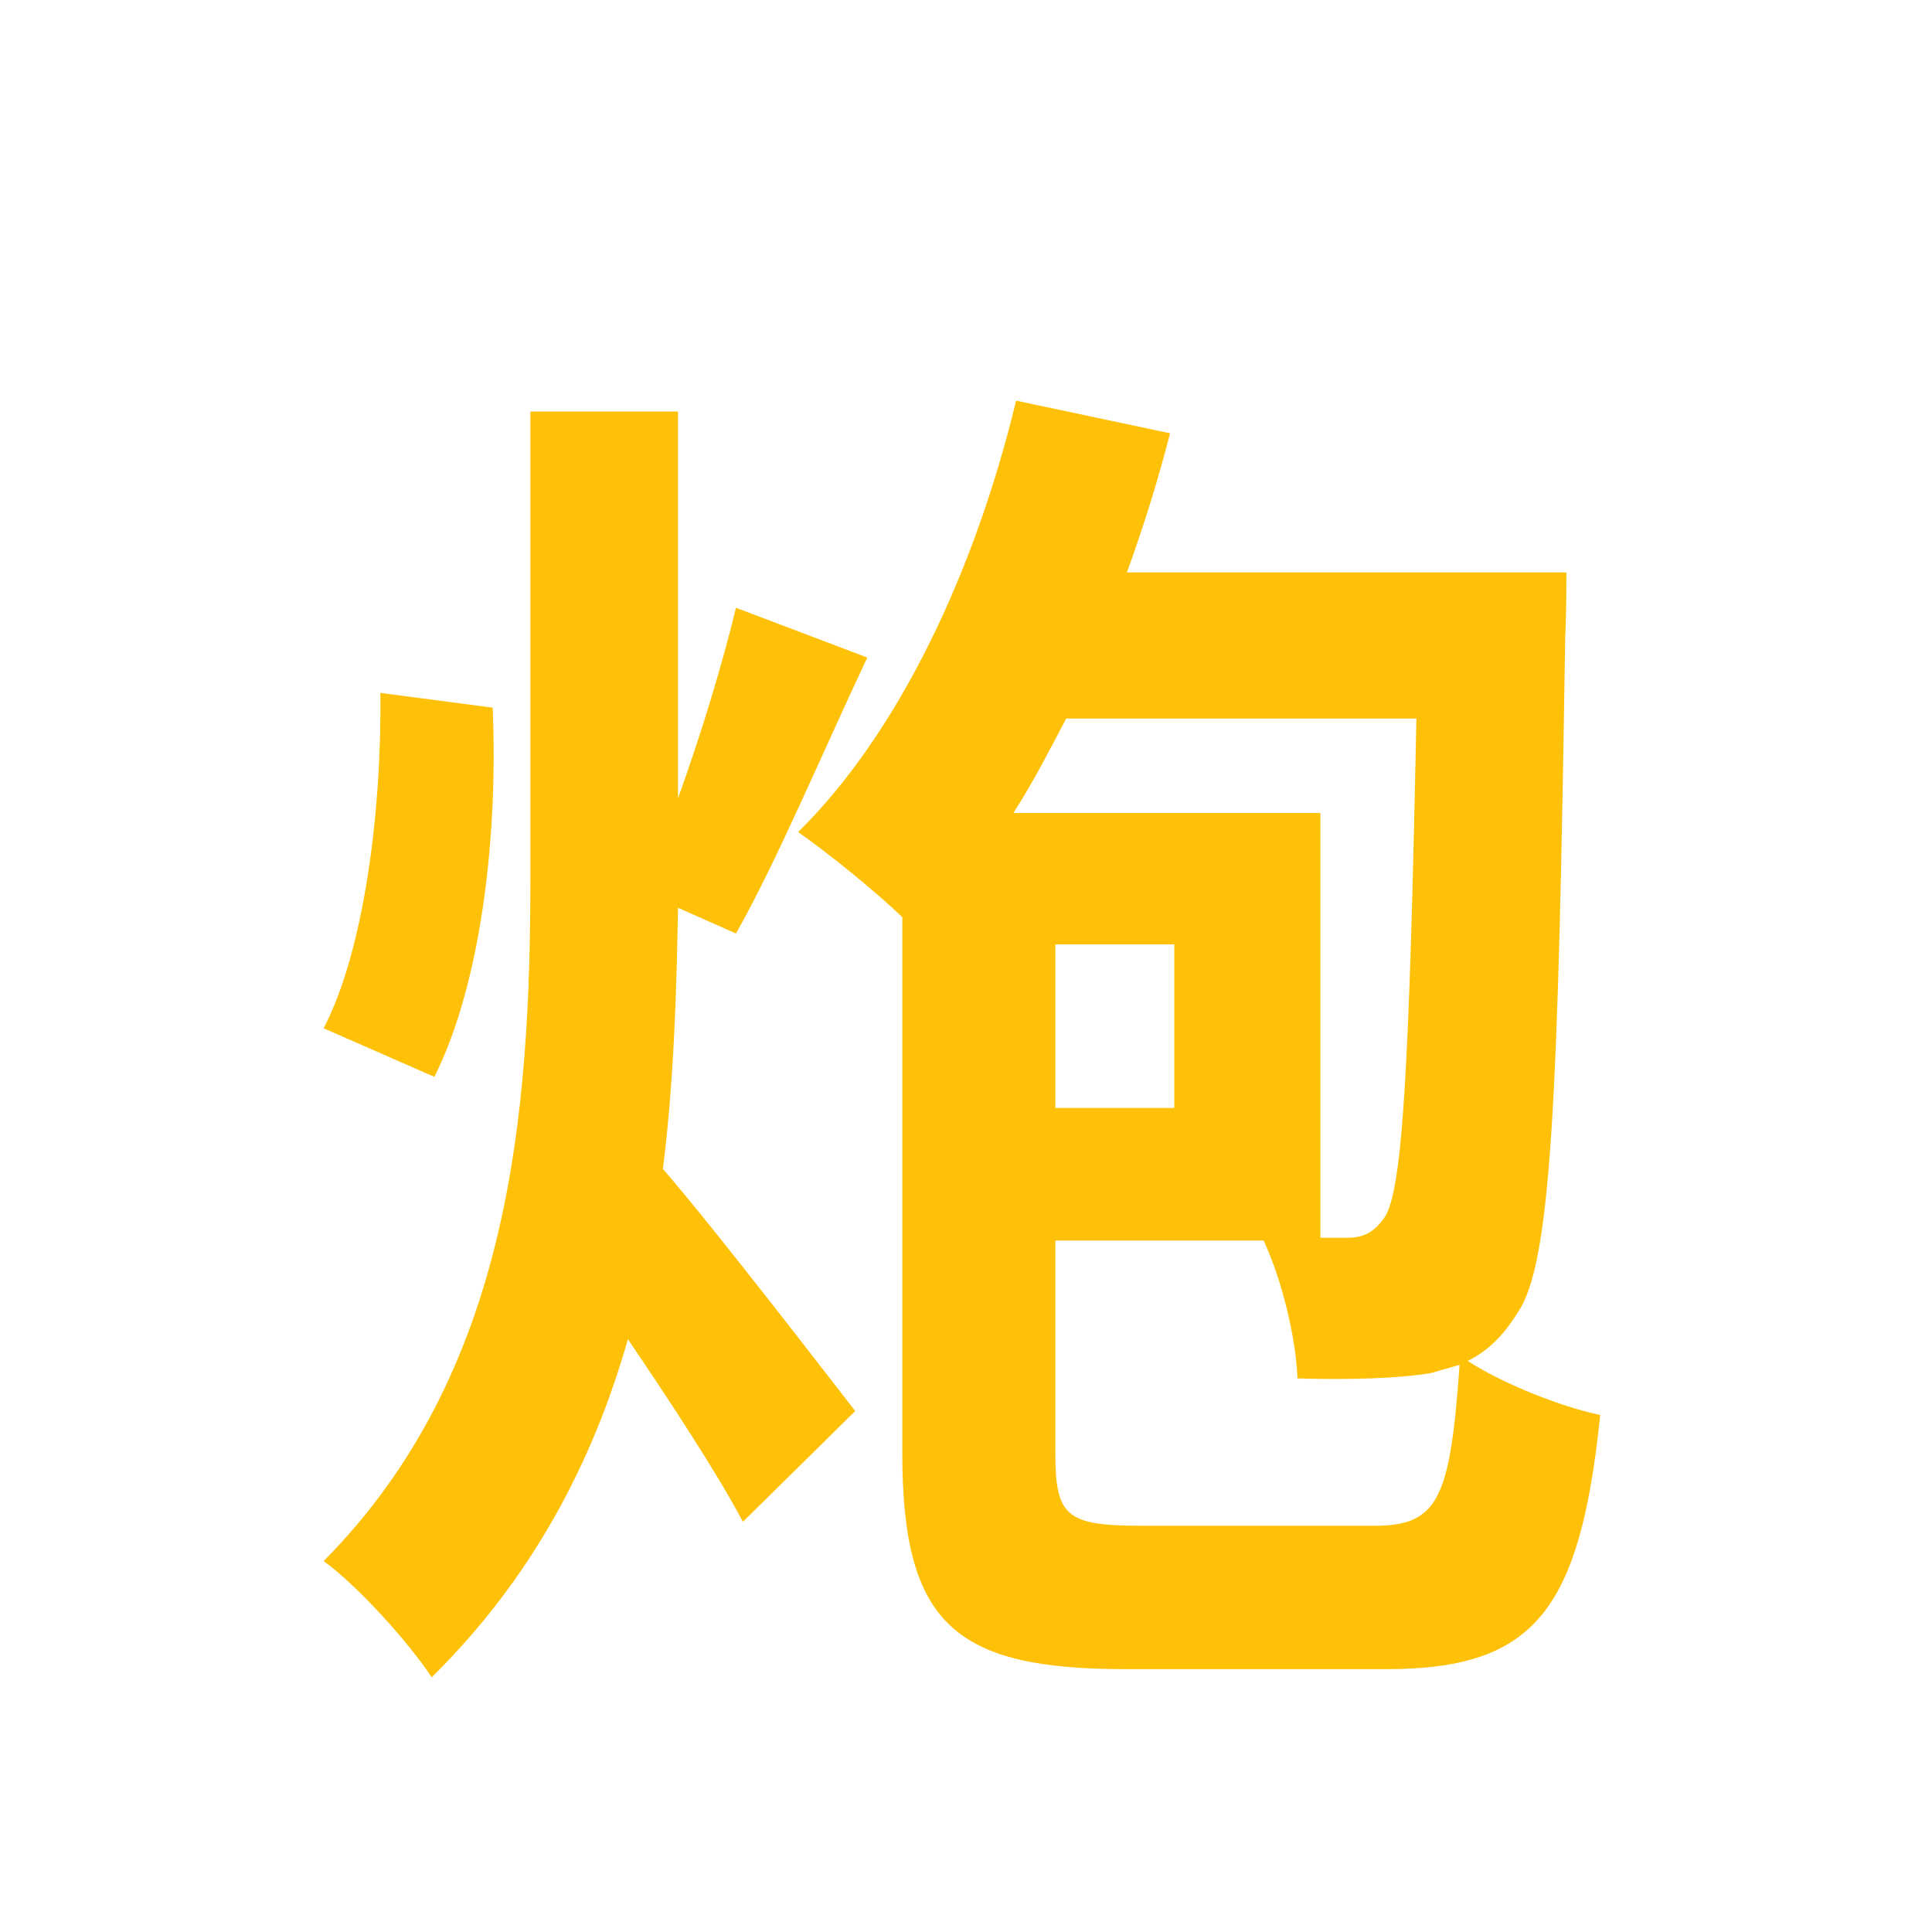
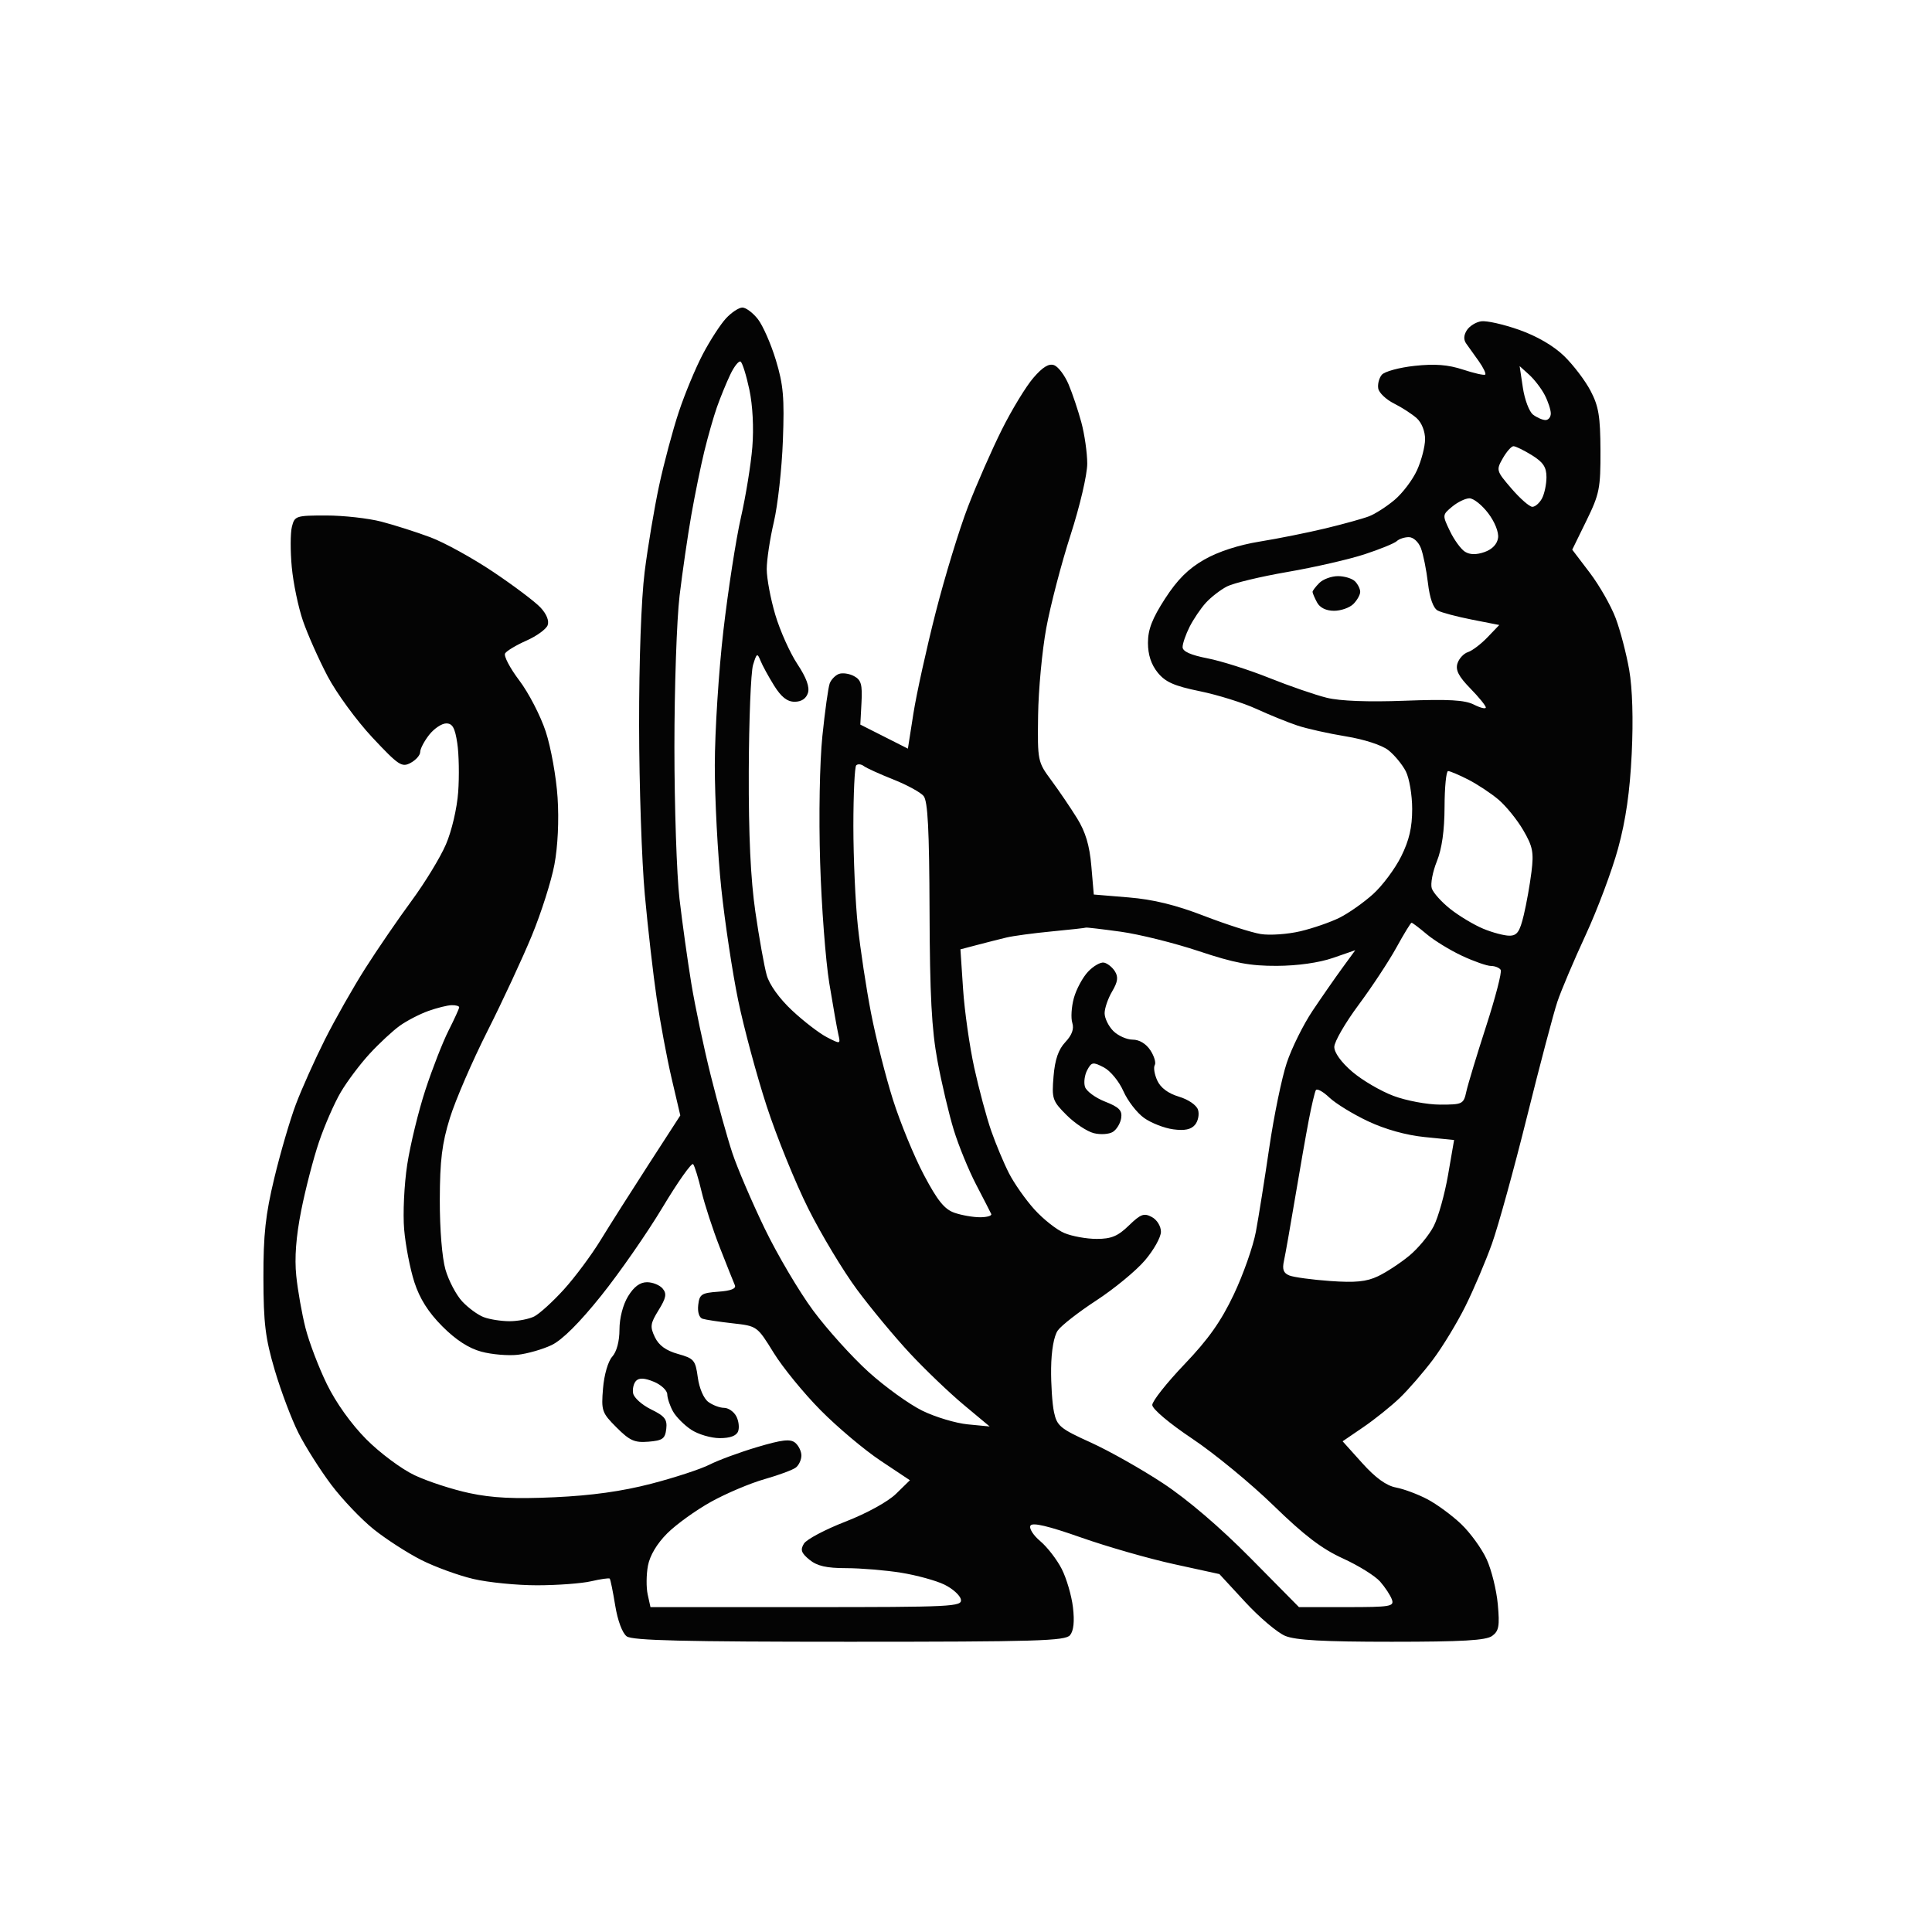
- <svg xmlns="http://www.w3.org/2000/svg" viewBox="0 0 100 100">
-   <text x="50" y="50" font-family="'SimSun', '宋体', serif" font-size="70" font-weight="bold" fill="#ffc107" text-anchor="middle" dominant-baseline="central">炮</text>
+ <svg xmlns="http://www.w3.org/2000/svg" width="446" height="446" viewBox="0 0 446 446" version="1.1">
+   <path d="" stroke="none" fill="#080404" fill-rule="evenodd" />
+   <path d="M 167.597 73.490 C 166.328 74.859, 163.924 78.572, 162.255 81.740 C 160.586 84.908, 158.084 90.926, 156.694 95.114 C 155.305 99.301, 153.261 106.951, 152.153 112.114 C 151.044 117.276, 149.544 126.225, 148.819 132 C 148.030 138.278, 147.515 152.553, 147.536 167.500 C 147.556 181.250, 148.148 198.800, 148.851 206.500 C 149.554 214.200, 150.791 225, 151.599 230.500 C 152.407 236, 153.963 244.325, 155.057 249 L 157.047 257.500 149.774 268.743 C 145.773 274.927, 140.761 282.828, 138.636 286.301 C 136.510 289.774, 132.685 294.910, 130.136 297.714 C 127.586 300.518, 124.517 303.304, 123.316 303.906 C 122.114 304.508, 119.556 305, 117.631 305 C 115.705 305, 113.020 304.578, 111.663 304.062 C 110.306 303.546, 108.067 301.907, 106.688 300.419 C 105.309 298.932, 103.577 295.641, 102.840 293.107 C 102.055 290.407, 101.512 283.740, 101.528 277 C 101.551 267.866, 102.031 263.971, 103.861 258.072 C 105.129 253.987, 109.019 244.987, 112.507 238.072 C 115.994 231.158, 120.611 221.225, 122.767 216 C 124.923 210.775, 127.270 203.401, 127.982 199.613 C 128.777 195.392, 129.061 189.391, 128.717 184.113 C 128.409 179.376, 127.179 172.525, 125.983 168.889 C 124.788 165.253, 122.041 159.941, 119.879 157.085 C 117.718 154.229, 116.243 151.415, 116.603 150.833 C 116.964 150.250, 119.177 148.925, 121.522 147.887 C 123.867 146.850, 126.072 145.256, 126.421 144.345 C 126.812 143.327, 126.179 141.750, 124.778 140.250 C 123.525 138.909, 118.605 135.202, 113.845 132.013 C 109.085 128.824, 102.566 125.233, 99.360 124.033 C 96.153 122.834, 91.066 121.210, 88.055 120.426 C 85.043 119.642, 79.308 119, 75.309 119 C 68.311 119, 68.014 119.098, 67.385 121.602 C 67.026 123.034, 67.012 127.225, 67.356 130.916 C 67.699 134.607, 68.860 140.187, 69.937 143.317 C 71.014 146.447, 73.570 152.195, 75.617 156.091 C 77.665 159.987, 82.317 166.353, 85.955 170.238 C 92.014 176.705, 92.758 177.200, 94.785 176.115 C 96.003 175.463, 97 174.331, 97 173.600 C 97 172.868, 97.933 171.084, 99.073 169.635 C 100.212 168.186, 101.985 167, 103.011 167 C 104.462 167, 105.031 168.023, 105.566 171.594 C 105.945 174.121, 106.038 179.183, 105.772 182.844 C 105.497 186.624, 104.273 191.850, 102.939 194.939 C 101.648 197.931, 98.084 203.781, 95.020 207.939 C 91.956 212.098, 87.157 219.100, 84.356 223.500 C 81.554 227.900, 77.341 235.325, 74.993 240 C 72.645 244.675, 69.629 251.407, 68.291 254.961 C 66.953 258.514, 64.717 266.164, 63.322 271.961 C 61.291 280.397, 60.789 284.995, 60.809 295 C 60.829 305.477, 61.252 308.923, 63.425 316.297 C 64.852 321.135, 67.315 327.663, 68.901 330.803 C 70.486 333.944, 73.880 339.303, 76.443 342.713 C 79.007 346.123, 83.443 350.779, 86.302 353.061 C 89.161 355.342, 94.083 358.516, 97.240 360.114 C 100.397 361.711, 105.797 363.683, 109.240 364.494 C 112.683 365.306, 119.325 365.966, 124 365.961 C 128.675 365.956, 134.287 365.538, 136.472 365.031 C 138.656 364.525, 140.583 364.249, 140.752 364.419 C 140.922 364.588, 141.491 367.376, 142.017 370.614 C 142.585 374.112, 143.665 377.007, 144.678 377.750 C 145.987 378.710, 157.895 379, 196.069 379 C 239.273 379, 245.919 378.802, 247.015 377.482 C 247.850 376.476, 248.078 374.310, 247.692 371.051 C 247.372 368.348, 246.205 364.363, 245.099 362.194 C 243.993 360.026, 241.763 357.137, 240.143 355.774 C 238.515 354.404, 237.507 352.797, 237.889 352.180 C 238.364 351.411, 241.986 352.264, 249.539 354.923 C 255.568 357.046, 265.225 359.816, 271 361.079 L 281.500 363.376 287.452 369.823 C 290.725 373.369, 294.873 376.885, 296.670 377.635 C 299.083 378.644, 305.510 379, 321.277 379 C 337.600 379, 343.051 378.683, 344.462 377.652 C 346.017 376.515, 346.221 375.370, 345.765 370.343 C 345.468 367.065, 344.307 362.384, 343.186 359.941 C 342.065 357.499, 339.427 353.857, 337.324 351.848 C 335.221 349.840, 331.708 347.253, 329.518 346.100 C 327.328 344.947, 324.062 343.727, 322.259 343.389 C 320.034 342.971, 317.532 341.161, 314.462 337.747 L 309.943 332.720 314.721 329.457 C 317.350 327.663, 321.134 324.627, 323.132 322.711 C 325.129 320.795, 328.578 316.814, 330.797 313.864 C 333.015 310.914, 336.393 305.350, 338.303 301.500 C 340.213 297.650, 342.964 291.174, 344.417 287.109 C 345.870 283.044, 349.504 269.878, 352.492 257.851 C 355.481 245.824, 358.643 233.850, 359.519 231.242 C 360.396 228.634, 363.337 221.695, 366.056 215.823 C 368.775 209.950, 372.143 200.950, 373.541 195.823 C 375.315 189.312, 376.263 182.721, 376.682 173.971 C 377.061 166.060, 376.846 158.937, 376.099 154.645 C 375.448 150.906, 374.038 145.519, 372.965 142.674 C 371.893 139.828, 369.201 135.113, 366.983 132.196 L 362.949 126.892 366.225 120.196 C 369.238 114.036, 369.497 112.740, 369.465 104 C 369.436 96.118, 369.046 93.769, 367.174 90.209 C 365.933 87.849, 363.185 84.237, 361.069 82.182 C 358.653 79.838, 354.790 77.590, 350.693 76.143 C 347.103 74.876, 343.162 73.988, 341.935 74.170 C 340.708 74.351, 339.211 75.287, 338.607 76.250 C 337.871 77.424, 337.838 78.447, 338.505 79.360 C 339.052 80.108, 340.348 81.922, 341.385 83.391 C 342.422 84.860, 343.088 86.246, 342.864 86.469 C 342.640 86.693, 340.331 86.176, 337.733 85.321 C 334.288 84.187, 331.265 83.953, 326.567 84.456 C 323.023 84.835, 319.609 85.766, 318.979 86.525 C 318.350 87.283, 317.986 88.713, 318.170 89.702 C 318.355 90.691, 319.998 92.246, 321.822 93.157 C 323.646 94.069, 326.007 95.601, 327.069 96.562 C 328.199 97.585, 328.991 99.594, 328.978 101.405 C 328.966 103.107, 328.130 106.319, 327.120 108.541 C 326.111 110.764, 323.783 113.846, 321.949 115.390 C 320.114 116.934, 317.462 118.640, 316.056 119.182 C 314.650 119.724, 310.125 120.980, 306 121.972 C 301.875 122.965, 295.039 124.336, 290.808 125.020 C 285.955 125.804, 281.229 127.341, 278.003 129.183 C 274.316 131.289, 271.789 133.806, 268.945 138.207 C 265.982 142.790, 265.001 145.330, 265.005 148.405 C 265.008 151.155, 265.747 153.409, 267.255 155.267 C 269.033 157.459, 271.060 158.354, 277 159.571 C 281.125 160.417, 286.975 162.244, 290 163.633 C 293.025 165.021, 297.300 166.756, 299.500 167.488 C 301.700 168.220, 306.751 169.348, 310.725 169.995 C 314.920 170.679, 319.016 172.012, 320.495 173.174 C 321.895 174.276, 323.706 176.465, 324.520 178.039 C 325.334 179.613, 326 183.535, 326 186.754 C 326 191.028, 325.310 193.992, 323.443 197.739 C 322.036 200.561, 319.132 204.455, 316.988 206.392 C 314.844 208.329, 311.382 210.772, 309.295 211.821 C 307.208 212.870, 303.106 214.292, 300.180 214.981 C 297.254 215.670, 293.145 215.959, 291.049 215.624 C 288.953 215.289, 283.059 213.400, 277.951 211.428 C 271.451 208.917, 266.238 207.640, 260.582 207.171 L 252.500 206.500 251.932 199.898 C 251.524 195.160, 250.595 192.055, 248.641 188.898 C 247.143 186.479, 244.474 182.547, 242.709 180.160 C 239.540 175.874, 239.502 175.686, 239.643 165.160 C 239.721 159.297, 240.569 150.225, 241.527 145 C 242.486 139.775, 245.009 130.104, 247.135 123.509 C 249.304 116.781, 250.995 109.539, 250.988 107.009 C 250.982 104.529, 250.369 100.250, 249.626 97.500 C 248.884 94.750, 247.559 90.806, 246.683 88.736 C 245.807 86.666, 244.315 84.674, 243.366 84.310 C 242.150 83.844, 240.734 84.700, 238.559 87.217 C 236.862 89.179, 233.594 94.545, 231.295 99.142 C 228.996 103.739, 225.476 111.744, 223.473 116.932 C 221.469 122.120, 218.102 133.145, 215.989 141.432 C 213.877 149.719, 211.572 160.173, 210.867 164.661 L 209.586 172.823 204.095 170.046 L 198.603 167.269 198.872 162.207 C 199.095 158.009, 198.800 156.963, 197.143 156.076 C 196.044 155.488, 194.472 155.265, 193.650 155.581 C 192.827 155.896, 191.879 156.873, 191.542 157.750 C 191.206 158.627, 190.442 164.105, 189.845 169.923 C 189.220 176.014, 189 188.346, 189.325 199 C 189.636 209.175, 190.590 221.775, 191.445 227 C 192.301 232.225, 193.239 237.531, 193.530 238.791 C 194.054 241.061, 194.030 241.067, 190.872 239.434 C 189.120 238.528, 185.512 235.753, 182.855 233.268 C 179.918 230.521, 177.622 227.329, 176.998 225.125 C 176.433 223.131, 175.252 216.550, 174.375 210.500 C 173.277 202.934, 172.802 192.788, 172.854 178 C 172.895 166.175, 173.339 155.150, 173.841 153.500 C 174.667 150.784, 174.829 150.689, 175.554 152.500 C 175.994 153.600, 177.405 156.188, 178.689 158.250 C 180.344 160.907, 181.731 162, 183.445 162 C 184.998 162, 186.096 161.273, 186.509 159.973 C 186.944 158.602, 186.150 156.432, 184.060 153.277 C 182.360 150.710, 180.075 145.611, 178.984 141.947 C 177.893 138.282, 177 133.533, 177 131.392 C 177 129.251, 177.740 124.349, 178.644 120.500 C 179.548 116.650, 180.486 108.194, 180.728 101.708 C 181.099 91.796, 180.840 88.832, 179.105 83.118 C 177.969 79.379, 176.098 75.123, 174.947 73.660 C 173.796 72.197, 172.191 71, 171.380 71 C 170.568 71, 168.866 72.120, 167.597 73.490 M 168.573 86.488 C 167.667 88.396, 166.291 91.757, 165.515 93.956 C 164.740 96.155, 163.420 100.777, 162.582 104.227 C 161.745 107.677, 160.390 114.325, 159.572 119 C 158.754 123.675, 157.543 132, 156.882 137.500 C 156.221 143, 155.683 158.750, 155.687 172.500 C 155.691 186.250, 156.219 202, 156.861 207.500 C 157.503 213, 158.728 221.775, 159.583 227 C 160.438 232.225, 162.457 241.789, 164.071 248.253 C 165.685 254.717, 167.943 262.817, 169.089 266.253 C 170.236 269.689, 173.573 277.473, 176.504 283.552 C 179.436 289.630, 184.487 298.180, 187.728 302.552 C 190.969 306.923, 196.736 313.311, 200.542 316.746 C 204.349 320.181, 209.918 324.193, 212.918 325.661 C 215.918 327.128, 220.643 328.548, 223.418 328.814 L 228.463 329.299 222.482 324.309 C 219.192 321.565, 213.620 316.234, 210.099 312.462 C 206.579 308.690, 201.072 302.062, 197.862 297.733 C 194.652 293.403, 189.578 284.973, 186.588 278.999 C 183.597 273.025, 179.272 262.369, 176.977 255.318 C 174.682 248.268, 171.727 237.301, 170.411 230.946 C 169.095 224.591, 167.340 212.955, 166.509 205.089 C 165.679 197.222, 165.006 184.422, 165.012 176.643 C 165.019 168.864, 165.915 154.850, 167.003 145.500 C 168.091 136.150, 169.903 124.450, 171.031 119.500 C 172.159 114.550, 173.348 107.229, 173.673 103.231 C 174.033 98.813, 173.765 93.606, 172.990 89.952 C 172.288 86.646, 171.378 83.734, 170.967 83.480 C 170.556 83.225, 169.479 84.579, 168.573 86.488 M 351.553 89.507 C 351.965 92.253, 353.021 95.048, 353.901 95.718 C 354.780 96.388, 356.063 96.951, 356.750 96.968 C 357.438 96.986, 358 96.303, 358 95.450 C 358 94.598, 357.371 92.684, 356.602 91.198 C 355.834 89.711, 354.215 87.599, 353.005 86.504 L 350.804 84.513 351.553 89.507 M 346.911 105.807 C 345.361 108.532, 345.412 108.707, 348.938 112.801 C 350.927 115.110, 353.089 117, 353.742 117 C 354.395 117, 355.395 116.130, 355.965 115.066 C 356.534 114.002, 357 111.789, 357 110.147 C 357 107.838, 356.239 106.693, 353.632 105.082 C 351.780 103.937, 349.867 103.003, 349.382 103.006 C 348.897 103.010, 347.785 104.270, 346.911 105.807 M 335.214 116.973 C 332.949 118.861, 332.945 118.915, 334.714 122.599 C 335.696 124.645, 337.264 126.793, 338.197 127.371 C 339.340 128.079, 340.811 128.102, 342.697 127.441 C 344.470 126.821, 345.620 125.620, 345.827 124.175 C 346.017 122.844, 345.056 120.451, 343.526 118.445 C 342.081 116.550, 340.134 115.015, 339.199 115.033 C 338.265 115.052, 336.471 115.924, 335.214 116.973 M 322.450 124.914 C 321.928 125.417, 318.575 126.787, 315 127.958 C 311.425 129.130, 303.426 130.963, 297.225 132.032 C 291.024 133.100, 284.724 134.613, 283.225 135.392 C 281.726 136.172, 279.540 137.865, 278.367 139.155 C 277.194 140.445, 275.506 142.940, 274.617 144.700 C 273.728 146.461, 273 148.566, 273 149.379 C 273 150.383, 274.846 151.217, 278.750 151.976 C 281.913 152.590, 288.325 154.626, 293 156.499 C 297.675 158.372, 303.659 160.435, 306.299 161.083 C 309.369 161.837, 315.851 162.082, 324.299 161.763 C 334.402 161.381, 338.145 161.591, 340.250 162.658 C 341.762 163.424, 343 163.721, 343 163.318 C 343 162.914, 341.380 160.925, 339.399 158.897 C 336.727 156.161, 335.967 154.680, 336.451 153.156 C 336.809 152.026, 337.900 150.849, 338.875 150.540 C 339.850 150.230, 341.876 148.695, 343.376 147.129 L 346.105 144.281 339.803 143.041 C 336.336 142.360, 332.777 141.415, 331.893 140.942 C 330.864 140.392, 330.053 138.107, 329.641 134.602 C 329.287 131.588, 328.559 127.970, 328.023 126.561 C 327.469 125.104, 326.263 124, 325.225 124 C 324.221 124, 322.972 124.411, 322.450 124.914 M 304.571 134.571 C 303.707 135.436, 303 136.365, 303 136.637 C 303 136.909, 303.466 138.002, 304.035 139.066 C 304.692 140.294, 306.127 141, 307.964 141 C 309.555 141, 311.564 140.293, 312.429 139.429 C 313.293 138.564, 314 137.304, 314 136.629 C 314 135.953, 313.460 134.860, 312.800 134.200 C 312.140 133.540, 310.372 133, 308.871 133 C 307.371 133, 305.436 133.707, 304.571 134.571 M 197.658 176.675 C 197.296 177.037, 197 183.351, 197 190.706 C 197 198.061, 197.465 208.449, 198.033 213.789 C 198.602 219.130, 199.974 228.176, 201.082 233.890 C 202.191 239.605, 204.469 248.605, 206.146 253.890 C 207.823 259.176, 211.029 266.971, 213.270 271.212 C 216.411 277.157, 218.027 279.162, 220.322 279.962 C 221.959 280.533, 224.619 281, 226.233 281 C 227.846 281, 229.013 280.663, 228.826 280.250 C 228.639 279.837, 227.078 276.800, 225.358 273.500 C 223.637 270.200, 221.314 264.531, 220.194 260.902 C 219.075 257.273, 217.374 250.073, 216.415 244.902 C 215.072 237.664, 214.651 229.723, 214.585 210.404 C 214.521 191.493, 214.182 184.925, 213.211 183.754 C 212.502 182.900, 209.352 181.182, 206.211 179.937 C 203.070 178.692, 200.009 177.300, 199.408 176.845 C 198.807 176.390, 198.020 176.313, 197.658 176.675 M 333.474 186.251 C 333.457 191.751, 332.862 195.951, 331.690 198.855 C 330.723 201.251, 330.197 204.045, 330.520 205.064 C 330.844 206.084, 332.772 208.234, 334.804 209.843 C 336.837 211.451, 340.242 213.495, 342.372 214.384 C 344.502 215.273, 347.229 216, 348.433 216 C 350.218 216, 350.832 215.124, 351.759 211.250 C 352.385 208.637, 353.187 204.137, 353.542 201.248 C 354.099 196.723, 353.832 195.389, 351.614 191.604 C 350.198 189.188, 347.620 186.017, 345.886 184.558 C 344.152 183.098, 341.011 181.026, 338.906 179.952 C 336.802 178.878, 334.724 178, 334.290 178.001 C 333.855 178.001, 333.488 181.713, 333.474 186.251 M 322.342 218.762 C 320.605 221.918, 316.676 227.875, 313.612 232 C 310.547 236.125, 308.031 240.477, 308.020 241.672 C 308.008 242.999, 309.622 245.233, 312.171 247.414 C 314.465 249.378, 318.756 251.888, 321.708 252.992 C 324.660 254.096, 329.497 255, 332.458 255 C 337.632 255, 337.867 254.883, 338.503 251.985 C 338.867 250.327, 340.926 243.531, 343.078 236.883 C 345.230 230.234, 346.741 224.391, 346.436 223.897 C 346.131 223.404, 345.121 222.996, 344.191 222.990 C 343.261 222.985, 340.250 221.930, 337.500 220.645 C 334.750 219.361, 331.085 217.116, 329.356 215.655 C 327.626 214.195, 326.051 213.005, 325.856 213.012 C 325.660 213.018, 324.079 215.606, 322.342 218.762 M 242.819 215.014 C 238.594 215.418, 233.869 216.055, 232.319 216.430 C 230.768 216.804, 227.748 217.570, 225.608 218.132 L 221.715 219.154 222.325 228.327 C 222.660 233.372, 223.823 241.550, 224.908 246.500 C 225.994 251.450, 227.753 257.997, 228.818 261.048 C 229.882 264.100, 231.728 268.507, 232.920 270.843 C 234.112 273.179, 236.755 276.939, 238.793 279.198 C 240.832 281.457, 243.948 283.912, 245.718 284.653 C 247.488 285.394, 250.841 286, 253.170 286 C 256.549 286, 258.050 285.375, 260.595 282.908 C 263.322 280.265, 264.092 279.979, 265.893 280.943 C 267.092 281.584, 268 283.055, 268 284.355 C 268 285.612, 266.328 288.593, 264.284 290.981 C 262.241 293.369, 257.210 297.515, 253.105 300.194 C 249 302.874, 244.987 306.001, 244.187 307.143 C 243.295 308.416, 242.700 311.791, 242.650 315.860 C 242.604 319.512, 242.905 324.075, 243.318 326 C 244.001 329.187, 244.757 329.812, 251.784 332.994 C 256.028 334.916, 263.550 339.162, 268.500 342.429 C 274.157 346.163, 281.653 352.573, 288.681 359.685 L 299.862 371 310.900 371 C 320.980 371, 321.884 370.848, 321.320 369.250 C 320.980 368.288, 319.757 366.424, 318.601 365.108 C 317.445 363.793, 313.575 361.386, 310 359.760 C 305.153 357.555, 301.084 354.452, 294 347.559 C 288.775 342.475, 280.337 335.532, 275.250 332.132 C 269.962 328.597, 266 325.258, 266 324.335 C 266 323.448, 269.344 319.222, 273.431 314.944 C 278.968 309.149, 281.871 305.041, 284.818 298.833 C 286.993 294.250, 289.289 287.726, 289.920 284.336 C 290.551 280.947, 291.944 272.198, 293.015 264.895 C 294.087 257.593, 295.900 248.806, 297.044 245.369 C 298.188 241.931, 300.878 236.505, 303.022 233.310 C 305.166 230.114, 308.258 225.667, 309.893 223.427 L 312.865 219.353 307.683 221.144 C 304.495 222.245, 299.523 222.947, 294.765 222.967 C 288.566 222.994, 284.992 222.320, 276.765 219.577 C 271.119 217.695, 262.980 215.670, 258.678 215.077 C 254.375 214.485, 250.775 214.063, 250.678 214.140 C 250.580 214.217, 247.043 214.610, 242.819 215.014 M 251.164 224.325 C 249.928 225.641, 248.460 228.371, 247.902 230.393 C 247.344 232.415, 247.180 234.992, 247.538 236.119 C 247.981 237.517, 247.468 238.937, 245.927 240.577 C 244.326 242.282, 243.533 244.586, 243.211 248.470 C 242.781 253.659, 242.943 254.143, 246.219 257.419 C 248.124 259.324, 250.948 261.200, 252.496 261.588 C 254.043 261.977, 256.027 261.845, 256.905 261.295 C 257.782 260.745, 258.647 259.306, 258.826 258.097 C 259.088 256.334, 258.349 255.583, 255.098 254.306 C 252.868 253.431, 250.784 251.895, 250.467 250.895 C 250.149 249.894, 250.381 248.156, 250.983 247.032 C 251.985 245.160, 252.306 245.107, 254.804 246.398 C 256.317 247.181, 258.330 249.620, 259.327 251.880 C 260.315 254.119, 262.467 256.908, 264.109 258.077 C 265.750 259.246, 268.779 260.429, 270.838 260.705 C 273.483 261.060, 274.962 260.750, 275.874 259.652 C 276.584 258.796, 276.895 257.243, 276.564 256.201 C 276.218 255.113, 274.336 253.818, 272.146 253.162 C 269.663 252.418, 267.918 251.115, 267.152 249.434 C 266.504 248.013, 266.244 246.414, 266.573 245.881 C 266.903 245.348, 266.448 243.807, 265.563 242.456 C 264.571 240.942, 263.004 240, 261.477 240 C 260.115 240, 258.100 239.100, 257 238 C 255.900 236.900, 255 235.057, 255 233.904 C 255 232.752, 255.778 230.491, 256.730 228.880 C 258.046 226.652, 258.200 225.539, 257.373 224.226 C 256.775 223.277, 255.639 222.372, 254.849 222.216 C 254.058 222.060, 252.400 223.009, 251.164 224.325 M 98.885 233.380 C 96.897 234.090, 93.944 235.616, 92.323 236.770 C 90.702 237.924, 87.560 240.839, 85.340 243.247 C 83.120 245.656, 80.105 249.670, 78.641 252.169 C 77.177 254.667, 74.927 259.814, 73.641 263.606 C 72.355 267.398, 70.506 274.526, 69.533 279.446 C 68.336 285.502, 67.967 290.374, 68.392 294.526 C 68.738 297.900, 69.698 303.324, 70.525 306.580 C 71.353 309.836, 73.570 315.655, 75.452 319.511 C 77.550 323.812, 81.067 328.734, 84.545 332.240 C 87.684 335.404, 92.667 339.116, 95.701 340.552 C 98.717 341.979, 104.406 343.835, 108.343 344.677 C 113.646 345.810, 118.738 346.059, 128 345.638 C 136.576 345.247, 143.577 344.271, 150.302 342.528 C 155.693 341.131, 161.768 339.141, 163.802 338.106 C 165.836 337.071, 170.794 335.246, 174.821 334.049 C 180.551 332.346, 182.453 332.131, 183.571 333.059 C 184.357 333.711, 185 335.035, 185 336 C 185 336.965, 184.438 338.206, 183.750 338.757 C 183.063 339.308, 179.800 340.524, 176.500 341.459 C 173.200 342.394, 167.638 344.748, 164.139 346.690 C 160.640 348.633, 156.090 351.910, 154.026 353.974 C 151.653 356.347, 150.017 359.093, 149.576 361.447 C 149.192 363.493, 149.166 366.480, 149.518 368.084 L 150.159 371 186.153 371 C 219.889 371, 222.126 370.890, 221.823 369.250 C 221.645 368.288, 219.925 366.735, 218 365.801 C 216.075 364.866, 211.575 363.632, 208 363.058 C 204.425 362.485, 198.737 362.012, 195.361 362.008 C 190.775 362.002, 188.624 361.510, 186.861 360.063 C 184.957 358.500, 184.711 357.781, 185.589 356.344 C 186.188 355.364, 190.495 353.081, 195.160 351.271 C 200.078 349.362, 204.988 346.663, 206.846 344.846 L 210.051 341.713 203.275 337.200 C 199.549 334.718, 193.326 329.482, 189.448 325.564 C 185.569 321.647, 180.683 315.669, 178.592 312.279 C 174.792 306.124, 174.782 306.117, 169.144 305.486 C 166.040 305.139, 162.907 304.665, 162.183 304.433 C 161.402 304.183, 160.995 302.890, 161.183 301.256 C 161.468 298.779, 161.938 298.468, 165.833 298.188 C 168.725 297.981, 169.992 297.481, 169.642 296.688 C 169.354 296.035, 167.795 292.125, 166.177 288 C 164.560 283.875, 162.652 278.025, 161.936 275 C 161.221 271.975, 160.354 269.160, 160.011 268.744 C 159.668 268.328, 156.488 272.822, 152.944 278.731 C 149.400 284.640, 143.028 293.809, 138.784 299.107 C 133.758 305.381, 129.763 309.359, 127.324 310.516 C 125.265 311.494, 121.758 312.498, 119.530 312.750 C 117.302 313.001, 113.518 312.678, 111.122 312.033 C 108.206 311.248, 105.222 309.311, 102.104 306.180 C 98.879 302.941, 96.894 299.806, 95.660 296 C 94.678 292.975, 93.617 287.505, 93.301 283.845 C 92.985 280.185, 93.302 273.435, 94.007 268.845 C 94.712 264.255, 96.600 256.495, 98.203 251.601 C 99.806 246.707, 102.216 240.534, 103.559 237.884 C 104.901 235.235, 106 232.827, 106 232.533 C 106 232.240, 105.213 232.020, 104.250 232.044 C 103.287 232.068, 100.873 232.669, 98.885 233.380 M 303.759 251.668 C 303.506 252.126, 302.778 255.200, 302.143 258.500 C 301.507 261.800, 300.082 269.900, 298.976 276.500 C 297.870 283.100, 296.707 289.674, 296.393 291.109 C 295.967 293.051, 296.291 293.904, 297.660 294.448 C 298.672 294.850, 302.908 295.423, 307.073 295.720 C 312.893 296.136, 315.449 295.881, 318.112 294.617 C 320.018 293.713, 323.261 291.585, 325.318 289.890 C 327.375 288.194, 329.921 285.115, 330.975 283.049 C 332.030 280.982, 333.519 275.664, 334.284 271.231 L 335.676 263.170 328.888 262.489 C 324.611 262.059, 319.769 260.708, 315.800 258.837 C 312.335 257.203, 308.312 254.735, 306.860 253.351 C 305.408 251.968, 304.012 251.210, 303.759 251.668 M 144.989 299.250 C 143.805 301.192, 143.006 304.280, 143.004 306.921 C 143.001 309.642, 142.358 312.052, 141.331 313.187 C 140.372 314.246, 139.469 317.356, 139.209 320.493 C 138.778 325.685, 138.934 326.134, 142.341 329.541 C 145.389 332.589, 146.491 333.078, 149.713 332.813 C 152.966 332.544, 153.543 332.128, 153.806 329.859 C 154.060 327.664, 153.469 326.904, 150.306 325.359 C 148.213 324.337, 146.345 322.665, 146.156 321.644 C 145.967 320.623, 146.280 319.320, 146.851 318.749 C 147.568 318.032, 148.832 318.102, 150.944 318.977 C 152.625 319.673, 154.016 320.976, 154.035 321.871 C 154.055 322.767, 154.648 324.540, 155.353 325.810 C 156.058 327.081, 157.955 328.990, 159.567 330.054 C 161.180 331.117, 164.139 331.990, 166.143 331.993 C 168.538 331.998, 169.993 331.461, 170.389 330.428 C 170.721 329.563, 170.529 327.988, 169.961 326.928 C 169.394 325.867, 168.131 325, 167.156 325 C 166.180 325, 164.548 324.390, 163.527 323.644 C 162.448 322.854, 161.428 320.488, 161.086 317.982 C 160.541 313.976, 160.222 313.599, 156.500 312.557 C 153.744 311.785, 152.091 310.584, 151.184 308.694 C 150.019 306.266, 150.116 305.548, 152.033 302.447 C 153.775 299.627, 153.960 298.656, 152.977 297.472 C 152.305 296.662, 150.679 296, 149.363 296 C 147.737 296, 146.336 297.041, 144.989 299.250" stroke="none" fill="#040404" fill-rule="evenodd" />
</svg>
